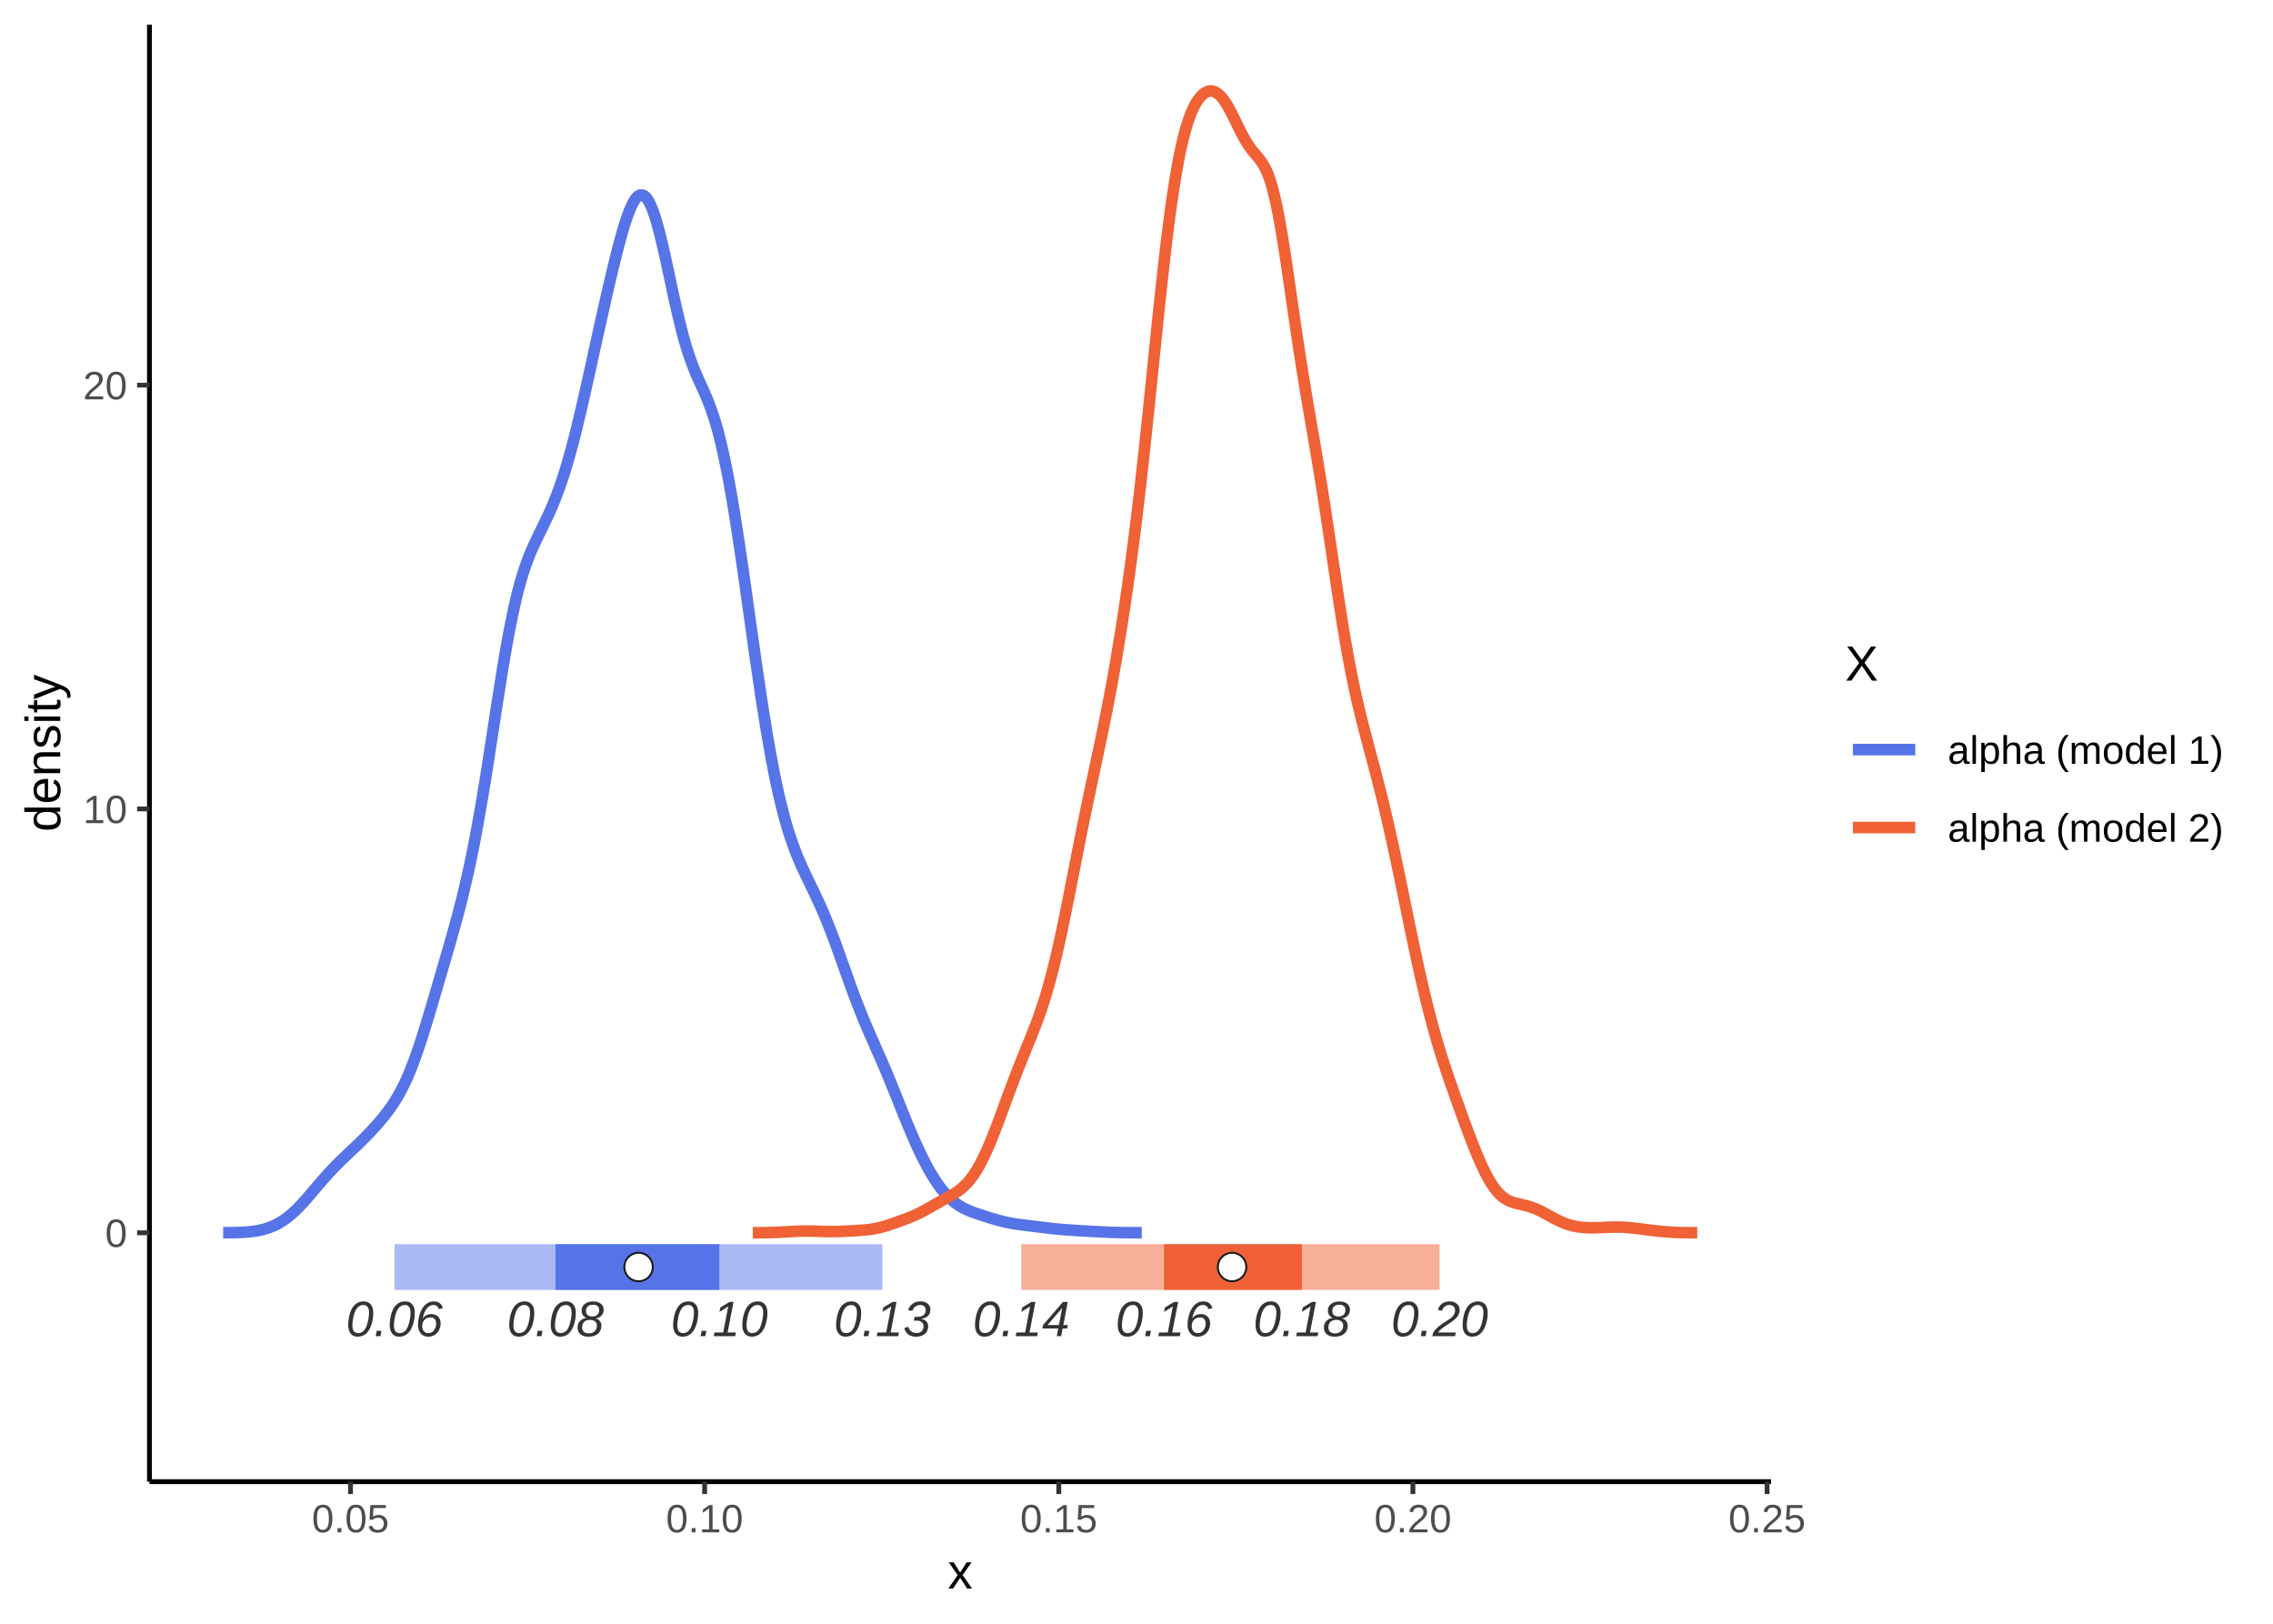
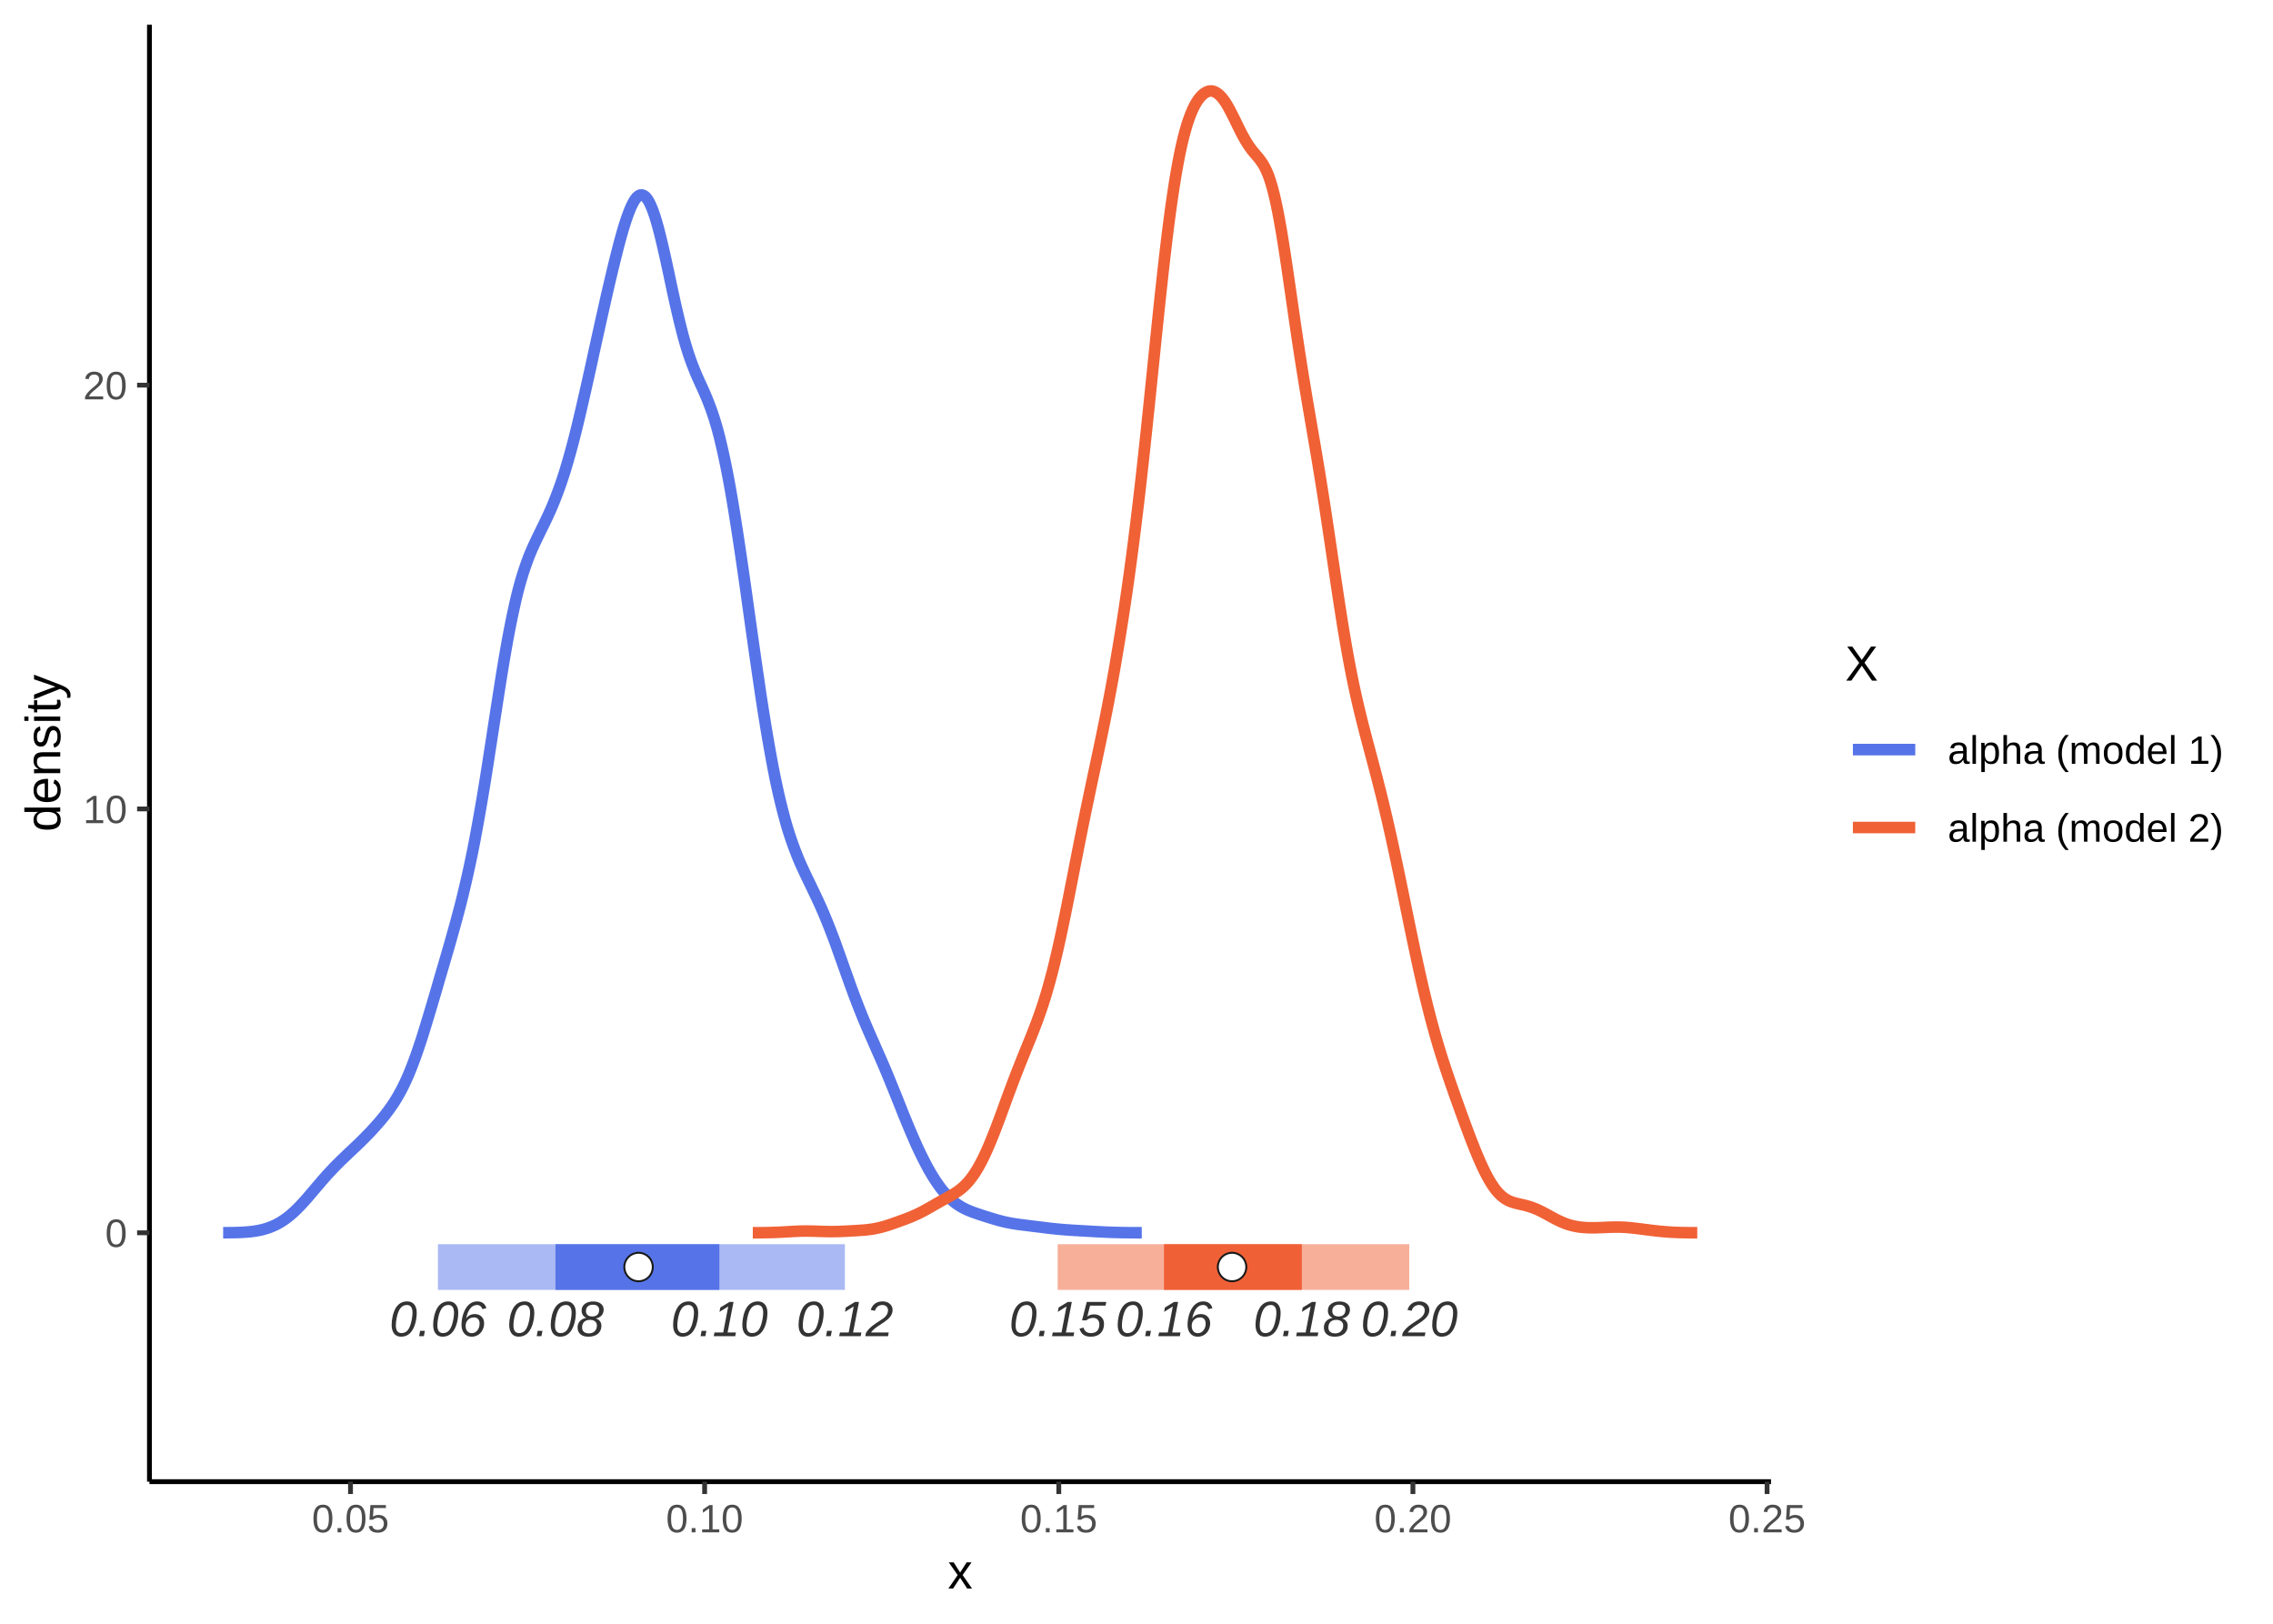
<svg xmlns="http://www.w3.org/2000/svg" class="svglite" width="504.00pt" height="360.00pt" viewBox="0 0 504.00 360.00">
  <defs>
    <style type="text/css">
    .svglite line, .svglite polyline, .svglite polygon, .svglite path, .svglite rect, .svglite circle {
      fill: none;
      stroke: #000000;
      stroke-linecap: round;
      stroke-linejoin: round;
      stroke-miterlimit: 10.00;
    }
    .svglite text {
      white-space: pre;
    }
  </style>
  </defs>
  <rect width="100%" height="100%" style="stroke: none; fill: #FFFFFF;" />
  <defs>
    <clipPath id="cpMC4wMHw1MDQuMDB8MC4wMHwzNjAuMDA=">
      <rect x="0.00" y="0.00" width="504.00" height="360.00" />
    </clipPath>
  </defs>
  <g clip-path="url(#cpMC4wMHw1MDQuMDB8MC4wMHwzNjAuMDA=)">
    <rect x="0" y="0.00" width="504.00" height="360.00" style="stroke-width: 1.07; stroke: #FFFFFF; fill: #FFFFFF;" />
  </g>
  <defs>
    <clipPath id="cpMzMuMTR8MzkyLjY5fDUuNDh8MzI4LjUw">
      <rect x="33.14" y="5.48" width="359.55" height="323.02" />
    </clipPath>
  </defs>
  <g clip-path="url(#cpMzMuMTR8MzkyLjY5fDUuNDh8MzI4LjUw)">
    <rect x="33.14" y="5.48" width="359.55" height="323.02" style="stroke-width: 1.07; stroke: none; fill: #FFFFFF;" />
    <polyline points="49.48,273.31 49.88,273.31 50.28,273.30 50.68,273.30 51.08,273.29 51.47,273.29 51.87,273.28 52.27,273.27 52.67,273.26 53.07,273.25 53.47,273.23 53.87,273.21 54.26,273.18 54.66,273.16 55.06,273.12 55.46,273.09 55.86,273.04 56.26,272.99 56.66,272.93 57.05,272.86 57.45,272.79 57.85,272.70 58.25,272.61 58.65,272.50 59.05,272.38 59.45,272.25 59.84,272.11 60.24,271.95 60.64,271.78 61.04,271.60 61.44,271.39 61.84,271.18 62.24,270.94 62.64,270.69 63.03,270.43 63.43,270.14 63.83,269.84 64.23,269.52 64.63,269.18 65.03,268.83 65.43,268.46 65.82,268.08 66.22,267.68 66.62,267.27 67.02,266.84 67.42,266.40 67.82,265.96 68.22,265.50 68.61,265.04 69.01,264.57 69.41,264.10 69.81,263.63 70.21,263.16 70.61,262.69 71.01,262.23 71.40,261.76 71.80,261.31 72.20,260.86 72.60,260.41 73.00,259.98 73.40,259.55 73.80,259.13 74.19,258.71 74.59,258.31 74.99,257.91 75.39,257.51 75.79,257.12 76.19,256.74 76.59,256.36 76.98,255.98 77.38,255.60 77.78,255.23 78.18,254.85 78.58,254.47 78.98,254.10 79.38,253.71 79.78,253.33 80.17,252.94 80.57,252.54 80.97,252.14 81.37,251.73 81.77,251.32 82.17,250.90 82.57,250.47 82.96,250.04 83.36,249.60 83.76,249.15 84.16,248.69 84.56,248.22 84.96,247.73 85.36,247.24 85.75,246.72 86.15,246.19 86.55,245.64 86.95,245.07 87.35,244.47 87.75,243.83 88.15,243.17 88.54,242.48 88.94,241.74 89.34,240.97 89.74,240.15 90.14,239.29 90.54,238.38 90.94,237.42 91.33,236.43 91.73,235.38 92.13,234.29 92.53,233.16 92.93,231.98 93.33,230.78 93.73,229.54 94.12,228.27 94.52,226.97 94.92,225.66 95.32,224.33 95.72,222.99 96.12,221.63 96.52,220.28 96.92,218.92 97.31,217.55 97.71,216.19 98.11,214.83 98.51,213.46 98.91,212.09 99.31,210.72 99.71,209.34 100.10,207.94 100.50,206.52 100.90,205.09 101.30,203.62 101.70,202.13 102.10,200.60 102.50,199.01 102.89,197.38 103.29,195.68 103.69,193.93 104.09,192.12 104.49,190.23 104.89,188.27 105.29,186.23 105.68,184.11 106.08,181.92 106.48,179.66 106.88,177.33 107.28,174.93 107.68,172.47 108.08,169.96 108.47,167.41 108.87,164.83 109.27,162.23 109.67,159.62 110.07,157.03 110.47,154.46 110.87,151.92 111.26,149.44 111.66,147.02 112.06,144.67 112.46,142.40 112.86,140.24 113.26,138.19 113.66,136.24 114.06,134.41 114.45,132.68 114.85,131.06 115.25,129.56 115.65,128.17 116.05,126.88 116.45,125.68 116.85,124.55 117.24,123.50 117.64,122.52 118.04,121.59 118.44,120.71 118.84,119.86 119.24,119.03 119.64,118.21 120.03,117.40 120.43,116.59 120.83,115.77 121.23,114.93 121.63,114.07 122.03,113.19 122.43,112.27 122.82,111.32 123.22,110.32 123.62,109.28 124.02,108.19 124.42,107.05 124.82,105.86 125.22,104.62 125.61,103.32 126.01,101.96 126.41,100.54 126.81,99.08 127.21,97.56 127.61,96.00 128.01,94.39 128.40,92.74 128.80,91.05 129.20,89.32 129.60,87.57 130.00,85.80 130.40,84.02 130.80,82.22 131.20,80.41 131.59,78.59 131.99,76.78 132.39,74.97 132.79,73.16 133.19,71.36 133.59,69.58 133.99,67.80 134.38,66.04 134.78,64.30 135.18,62.58 135.58,60.88 135.98,59.21 136.38,57.58 136.78,55.99 137.17,54.44 137.57,52.96 137.97,51.53 138.37,50.18 138.77,48.93 139.17,47.77 139.57,46.72 139.96,45.79 140.36,44.98 140.76,44.30 141.16,43.78 141.56,43.43 141.96,43.24 142.36,43.22 142.75,43.35 143.15,43.66 143.55,44.14 143.95,44.81 144.35,45.65 144.75,46.65 145.15,47.79 145.55,49.07 145.94,50.47 146.34,52.00 146.74,53.64 147.14,55.36 147.54,57.13 147.94,58.96 148.34,60.81 148.73,62.67 149.13,64.53 149.53,66.36 149.93,68.14 150.33,69.87 150.73,71.54 151.13,73.14 151.52,74.64 151.92,76.05 152.32,77.38 152.72,78.62 153.12,79.78 153.52,80.87 153.92,81.88 154.31,82.84 154.71,83.76 155.11,84.65 155.51,85.52 155.91,86.40 156.31,87.30 156.71,88.23 157.10,89.21 157.50,90.26 157.90,91.37 158.30,92.57 158.70,93.86 159.10,95.25 159.50,96.76 159.89,98.38 160.29,100.11 160.69,101.95 161.09,103.90 161.49,105.96 161.89,108.14 162.29,110.43 162.69,112.81 163.08,115.27 163.48,117.82 163.88,120.44 164.28,123.12 164.68,125.87 165.08,128.65 165.48,131.47 165.87,134.30 166.27,137.15 166.67,139.99 167.07,142.82 167.47,145.63 167.87,148.40 168.27,151.12 168.66,153.80 169.06,156.41 169.46,158.95 169.86,161.41 170.26,163.78 170.66,166.06 171.06,168.26 171.45,170.36 171.85,172.37 172.25,174.27 172.65,176.07 173.05,177.77 173.45,179.38 173.85,180.91 174.24,182.35 174.64,183.71 175.04,184.98 175.44,186.17 175.84,187.31 176.24,188.38 176.64,189.41 177.03,190.39 177.43,191.32 177.83,192.21 178.23,193.08 178.63,193.93 179.03,194.77 179.43,195.59 179.83,196.42 180.22,197.24 180.62,198.07 181.02,198.92 181.42,199.77 181.82,200.65 182.22,201.54 182.62,202.46 183.01,203.41 183.41,204.38 183.81,205.38 184.21,206.40 184.61,207.44 185.01,208.50 185.41,209.59 185.80,210.69 186.20,211.80 186.60,212.92 187.00,214.05 187.40,215.17 187.80,216.29 188.20,217.41 188.59,218.51 188.99,219.60 189.39,220.68 189.79,221.73 190.19,222.77 190.59,223.78 190.99,224.78 191.38,225.75 191.78,226.71 192.18,227.65 192.58,228.58 192.98,229.49 193.38,230.40 193.78,231.30 194.17,232.21 194.57,233.11 194.97,234.02 195.37,234.93 195.77,235.86 196.17,236.79 196.57,237.74 196.97,238.70 197.36,239.66 197.76,240.64 198.16,241.62 198.56,242.62 198.96,243.61 199.36,244.61 199.76,245.60 200.15,246.60 200.55,247.59 200.95,248.56 201.35,249.53 201.75,250.48 202.15,251.42 202.55,252.34 202.94,253.25 203.34,254.13 203.74,254.99 204.14,255.83 204.54,256.64 204.94,257.43 205.34,258.19 205.73,258.93 206.13,259.64 206.53,260.32 206.93,260.98 207.33,261.60 207.73,262.20 208.13,262.77 208.52,263.31 208.92,263.82 209.32,264.30 209.72,264.75 210.12,265.18 210.52,265.58 210.92,265.95 211.32,266.29 211.71,266.61 212.11,266.91 212.51,267.18 212.91,267.43 213.31,267.67 213.71,267.88 214.11,268.08 214.50,268.26 214.90,268.43 215.30,268.59 215.70,268.75 216.10,268.89 216.50,269.03 216.90,269.17 217.29,269.30 217.69,269.43 218.09,269.56 218.49,269.69 218.89,269.81 219.29,269.94 219.69,270.06 220.08,270.18 220.48,270.30 220.88,270.42 221.28,270.53 221.68,270.64 222.08,270.74 222.48,270.84 222.87,270.93 223.27,271.02 223.67,271.10 224.07,271.18 224.47,271.25 224.87,271.31 225.27,271.38 225.66,271.43 226.06,271.49 226.46,271.54 226.86,271.59 227.26,271.64 227.66,271.69 228.06,271.74 228.46,271.79 228.85,271.84 229.25,271.89 229.65,271.94 230.05,271.98 230.45,272.03 230.85,272.08 231.25,272.13 231.64,272.18 232.04,272.23 232.44,272.28 232.84,272.33 233.24,272.37 233.64,272.41 234.04,272.46 234.43,272.50 234.83,272.53 235.23,272.57 235.63,272.60 236.03,272.64 236.43,272.67 236.83,272.69 237.22,272.72 237.62,272.75 238.02,272.77 238.42,272.80 238.82,272.82 239.22,272.84 239.62,272.87 240.01,272.89 240.41,272.91 240.81,272.94 241.21,272.96 241.61,272.98 242.01,273.00 242.41,273.03 242.80,273.05 243.20,273.07 243.60,273.09 244.00,273.11 244.40,273.13 244.80,273.15 245.20,273.17 245.60,273.19 245.99,273.20 246.39,273.22 246.79,273.23 247.19,273.24 247.59,273.25 247.99,273.26 248.39,273.27 248.78,273.28 249.18,273.28 249.58,273.29 249.98,273.29 250.38,273.30 250.78,273.30 251.18,273.30 251.57,273.31 251.97,273.31 252.37,273.31 252.77,273.31 253.17,273.31 " style="stroke-width: 2.56; stroke: #5674E8; stroke-linecap: butt;" />
    <polyline points="166.92,273.31 167.33,273.31 167.74,273.31 168.15,273.31 168.56,273.30 168.97,273.30 169.38,273.29 169.79,273.29 170.20,273.28 170.61,273.27 171.02,273.26 171.43,273.25 171.84,273.23 172.25,273.22 172.65,273.20 173.06,273.18 173.47,273.16 173.88,273.14 174.29,273.11 174.70,273.09 175.11,273.07 175.52,273.04 175.93,273.02 176.34,273.00 176.75,272.98 177.16,272.96 177.57,272.95 177.98,272.94 178.39,272.94 178.80,272.93 179.21,272.94 179.62,272.94 180.03,272.95 180.44,272.96 180.85,272.97 181.26,272.99 181.67,273.00 182.08,273.01 182.49,273.03 182.90,273.04 183.31,273.05 183.72,273.05 184.13,273.06 184.54,273.06 184.95,273.05 185.36,273.05 185.77,273.04 186.18,273.02 186.59,273.01 187.00,272.99 187.41,272.97 187.82,272.95 188.23,272.93 188.64,272.91 189.05,272.88 189.46,272.86 189.87,272.84 190.28,272.81 190.69,272.78 191.10,272.75 191.51,272.72 191.92,272.69 192.33,272.64 192.74,272.60 193.15,272.54 193.56,272.48 193.97,272.40 194.38,272.32 194.79,272.23 195.20,272.14 195.61,272.03 196.02,271.92 196.43,271.79 196.84,271.67 197.25,271.53 197.65,271.40 198.06,271.26 198.47,271.11 198.88,270.97 199.29,270.82 199.70,270.67 200.11,270.52 200.52,270.37 200.93,270.22 201.34,270.06 201.75,269.90 202.16,269.73 202.57,269.55 202.98,269.37 203.39,269.18 203.80,268.99 204.21,268.78 204.62,268.57 205.03,268.35 205.44,268.12 205.85,267.89 206.26,267.66 206.67,267.43 207.08,267.19 207.49,266.95 207.90,266.72 208.31,266.49 208.72,266.26 209.13,266.03 209.54,265.81 209.95,265.58 210.36,265.36 210.77,265.12 211.18,264.89 211.59,264.64 212.00,264.37 212.41,264.09 212.82,263.79 213.23,263.46 213.64,263.10 214.05,262.71 214.46,262.28 214.87,261.82 215.28,261.30 215.69,260.75 216.10,260.15 216.51,259.51 216.92,258.82 217.33,258.08 217.74,257.30 218.15,256.47 218.56,255.60 218.97,254.69 219.38,253.74 219.79,252.75 220.20,251.74 220.61,250.70 221.02,249.63 221.43,248.55 221.84,247.45 222.25,246.34 222.65,245.22 223.06,244.11 223.47,242.99 223.88,241.89 224.29,240.79 224.70,239.70 225.11,238.63 225.52,237.57 225.93,236.53 226.34,235.50 226.75,234.47 227.16,233.46 227.57,232.46 227.98,231.45 228.39,230.44 228.80,229.41 229.21,228.37 229.62,227.31 230.03,226.22 230.44,225.09 230.85,223.91 231.26,222.68 231.67,221.39 232.08,220.04 232.49,218.62 232.90,217.14 233.31,215.59 233.72,213.97 234.13,212.26 234.54,210.49 234.95,208.66 235.36,206.77 235.77,204.83 236.18,202.85 236.59,200.82 237.00,198.77 237.41,196.69 237.82,194.60 238.23,192.50 238.64,190.41 239.05,188.33 239.46,186.26 239.87,184.21 240.28,182.18 240.69,180.18 241.10,178.20 241.51,176.25 241.92,174.30 242.33,172.37 242.74,170.45 243.15,168.53 243.56,166.59 243.97,164.64 244.38,162.67 244.79,160.67 245.20,158.62 245.61,156.54 246.02,154.40 246.43,152.22 246.84,149.96 247.25,147.65 247.65,145.27 248.06,142.82 248.47,140.30 248.88,137.71 249.29,135.04 249.70,132.28 250.11,129.43 250.52,126.49 250.93,123.44 251.34,120.30 251.75,117.06 252.16,113.71 252.57,110.26 252.98,106.69 253.39,103.02 253.80,99.26 254.21,95.42 254.62,91.52 255.03,87.56 255.44,83.56 255.85,79.55 256.26,75.54 256.67,71.58 257.08,67.67 257.49,63.84 257.90,60.11 258.31,56.51 258.72,53.05 259.13,49.76 259.54,46.66 259.95,43.76 260.36,41.05 260.77,38.53 261.18,36.22 261.59,34.10 262.00,32.18 262.41,30.46 262.82,28.92 263.23,27.54 263.64,26.32 264.05,25.23 264.46,24.27 264.87,23.43 265.28,22.70 265.69,22.08 266.10,21.56 266.51,21.12 266.92,20.77 267.33,20.50 267.74,20.30 268.15,20.19 268.56,20.16 268.97,20.22 269.38,20.37 269.79,20.59 270.20,20.89 270.61,21.28 271.02,21.74 271.43,22.27 271.84,22.88 272.25,23.56 272.65,24.30 273.06,25.07 273.47,25.88 273.88,26.71 274.29,27.56 274.70,28.39 275.11,29.21 275.52,30.00 275.93,30.74 276.34,31.44 276.75,32.09 277.16,32.69 277.57,33.24 277.98,33.74 278.39,34.23 278.80,34.71 279.21,35.21 279.62,35.76 280.03,36.37 280.44,37.08 280.85,37.92 281.26,38.91 281.67,40.09 282.08,41.47 282.49,43.04 282.90,44.81 283.31,46.78 283.72,48.94 284.13,51.27 284.54,53.78 284.95,56.42 285.36,59.15 285.77,61.96 286.18,64.80 286.59,67.65 287.00,70.49 287.41,73.30 287.82,76.05 288.23,78.73 288.64,81.36 289.05,83.91 289.46,86.41 289.87,88.86 290.28,91.27 290.69,93.66 291.10,96.04 291.51,98.44 291.92,100.86 292.33,103.32 292.74,105.83 293.15,108.39 293.56,111.00 293.97,113.67 294.38,116.39 294.79,119.14 295.20,121.91 295.61,124.69 296.02,127.46 296.43,130.21 296.84,132.92 297.25,135.56 297.65,138.13 298.06,140.62 298.47,143.01 298.88,145.32 299.29,147.52 299.70,149.63 300.11,151.64 300.52,153.54 300.93,155.37 301.34,157.12 301.75,158.82 302.16,160.46 302.57,162.06 302.98,163.62 303.39,165.17 303.80,166.71 304.21,168.25 304.62,169.79 305.03,171.35 305.44,172.93 305.85,174.54 306.26,176.17 306.67,177.84 307.08,179.55 307.49,181.29 307.90,183.07 308.31,184.89 308.72,186.75 309.13,188.63 309.54,190.55 309.95,192.50 310.36,194.47 310.77,196.46 311.18,198.45 311.59,200.46 312.00,202.46 312.41,204.46 312.82,206.45 313.23,208.41 313.64,210.36 314.05,212.27 314.46,214.16 314.87,216.00 315.28,217.81 315.69,219.58 316.10,221.30 316.51,222.96 316.92,224.58 317.33,226.15 317.74,227.67 318.15,229.15 318.56,230.58 318.97,231.97 319.38,233.30 319.79,234.61 320.20,235.88 320.61,237.12 321.02,238.34 321.43,239.54 321.84,240.72 322.25,241.89 322.65,243.05 323.06,244.19 323.47,245.33 323.88,246.47 324.29,247.59 324.70,248.71 325.11,249.82 325.52,250.92 325.93,252.00 326.34,253.07 326.75,254.11 327.16,255.13 327.57,256.13 327.98,257.09 328.39,258.02 328.80,258.91 329.21,259.75 329.62,260.56 330.03,261.31 330.44,262.02 330.85,262.67 331.26,263.27 331.67,263.82 332.08,264.31 332.49,264.74 332.90,265.13 333.31,265.46 333.72,265.76 334.13,266.00 334.54,266.22 334.95,266.39 335.36,266.54 335.77,266.67 336.18,266.78 336.59,266.88 337.00,266.97 337.41,267.06 337.82,267.16 338.23,267.26 338.64,267.37 339.05,267.49 339.46,267.62 339.87,267.76 340.28,267.92 340.69,268.09 341.10,268.27 341.51,268.47 341.92,268.67 342.33,268.89 342.74,269.11 343.15,269.33 343.56,269.55 343.97,269.78 344.38,270.00 344.79,270.22 345.20,270.43 345.61,270.63 346.02,270.82 346.43,271.00 346.84,271.17 347.25,271.33 347.65,271.47 348.06,271.59 348.47,271.70 348.88,271.80 349.29,271.89 349.70,271.96 350.11,272.03 350.52,272.08 350.93,272.12 351.34,272.15 351.75,272.18 352.16,272.20 352.57,272.21 352.98,272.21 353.39,272.21 353.80,272.21 354.21,272.19 354.62,272.18 355.03,272.17 355.44,272.15 355.85,272.13 356.26,272.11 356.67,272.09 357.08,272.08 357.49,272.07 357.90,272.06 358.31,272.06 358.72,272.06 359.13,272.06 359.54,272.07 359.95,272.09 360.36,272.11 360.77,272.14 361.18,272.18 361.59,272.21 362.00,272.26 362.41,272.30 362.82,272.35 363.23,272.40 363.64,272.45 364.05,272.50 364.46,272.56 364.87,272.61 365.28,272.66 365.69,272.71 366.10,272.77 366.51,272.82 366.92,272.86 367.33,272.91 367.74,272.95 368.15,273.00 368.56,273.03 368.97,273.07 369.38,273.10 369.79,273.13 370.20,273.16 370.61,273.19 371.02,273.21 371.43,273.23 371.84,273.24 372.25,273.26 372.65,273.27 373.06,273.28 373.47,273.29 373.88,273.29 374.29,273.30 374.70,273.30 375.11,273.31 375.52,273.31 375.93,273.31 376.34,273.31 " style="stroke-width: 2.56; stroke: #F06136; stroke-linecap: butt;" />
    <rect x="123.17" y="275.85" width="36.34" height="10.13" style="stroke-width: 1.07; stroke: none; stroke-linecap: butt; stroke-linejoin: miter; fill: #5674E8;" />
    <text x="123.17" y="296.25" text-anchor="middle" style="font-size: 11.04px; font-style: italic;fill: #333333; font-family: &quot;Arial&quot;;" textLength="21.47px" lengthAdjust="spacingAndGlyphs">0.08</text>
    <text x="159.51" y="296.25" text-anchor="middle" style="font-size: 11.04px; font-style: italic;fill: #333333; font-family: &quot;Arial&quot;;" textLength="21.47px" lengthAdjust="spacingAndGlyphs">0.10</text>
-     <rect x="87.46" y="275.85" width="108.19" height="10.13" style="stroke-width: 1.07; stroke: none; stroke-linecap: butt; stroke-linejoin: miter; fill: #5674E8; fill-opacity: 0.50;" />
-     <text x="87.46" y="296.25" text-anchor="middle" style="font-size: 11.04px; font-style: italic;fill: #333333; font-family: &quot;Arial&quot;;" textLength="21.47px" lengthAdjust="spacingAndGlyphs">0.06</text>
-     <text x="195.65" y="296.25" text-anchor="middle" style="font-size: 11.04px; font-style: italic;fill: #333333; font-family: &quot;Arial&quot;;" textLength="21.47px" lengthAdjust="spacingAndGlyphs">0.13</text>
+     <rect x="97.10" y="275.85" width="90.24" height="10.13" style="stroke-width: 1.07; stroke: none; stroke-linecap: butt; stroke-linejoin: miter; fill: #5674E8; fill-opacity: 0.50;" />
+     <text x="97.10" y="296.25" text-anchor="middle" style="font-size: 11.04px; font-style: italic;fill: #333333; font-family: &quot;Arial&quot;;" textLength="21.47px" lengthAdjust="spacingAndGlyphs">0.06</text>
+     <text x="187.33" y="296.25" text-anchor="middle" style="font-size: 11.04px; font-style: italic;fill: #333333; font-family: &quot;Arial&quot;;" textLength="21.47px" lengthAdjust="spacingAndGlyphs">0.12</text>
    <rect x="258.09" y="275.85" width="30.57" height="10.13" style="stroke-width: 1.07; stroke: none; stroke-linecap: butt; stroke-linejoin: miter; fill: #F06136;" />
    <text x="258.09" y="296.25" text-anchor="middle" style="font-size: 11.04px; font-style: italic;fill: #333333; font-family: &quot;Arial&quot;;" textLength="21.47px" lengthAdjust="spacingAndGlyphs">0.16</text>
    <text x="288.65" y="296.25" text-anchor="middle" style="font-size: 11.04px; font-style: italic;fill: #333333; font-family: &quot;Arial&quot;;" textLength="21.47px" lengthAdjust="spacingAndGlyphs">0.18</text>
-     <rect x="226.45" y="275.85" width="92.76" height="10.13" style="stroke-width: 1.07; stroke: none; stroke-linecap: butt; stroke-linejoin: miter; fill: #F06136; fill-opacity: 0.50;" />
-     <text x="226.45" y="296.25" text-anchor="middle" style="font-size: 11.04px; font-style: italic;fill: #333333; font-family: &quot;Arial&quot;;" textLength="21.47px" lengthAdjust="spacingAndGlyphs">0.14</text>
-     <text x="319.21" y="296.25" text-anchor="middle" style="font-size: 11.04px; font-style: italic;fill: #333333; font-family: &quot;Arial&quot;;" textLength="21.47px" lengthAdjust="spacingAndGlyphs">0.20</text>
+     <rect x="234.52" y="275.85" width="77.96" height="10.13" style="stroke-width: 1.07; stroke: none; stroke-linecap: butt; stroke-linejoin: miter; fill: #F06136; fill-opacity: 0.50;" />
+     <text x="234.52" y="296.25" text-anchor="middle" style="font-size: 11.04px; font-style: italic;fill: #333333; font-family: &quot;Arial&quot;;" textLength="21.47px" lengthAdjust="spacingAndGlyphs">0.15</text>
+     <text x="312.48" y="296.25" text-anchor="middle" style="font-size: 11.04px; font-style: italic;fill: #333333; font-family: &quot;Arial&quot;;" textLength="21.47px" lengthAdjust="spacingAndGlyphs">0.20</text>
    <circle cx="141.59" cy="280.91" r="3.02" style="stroke-width: 0.71; stroke: #1A1A1A; fill: #1A1A1A;" />
    <circle cx="141.59" cy="280.91" r="2.59" style="stroke-width: 0.71; stroke: #FFFFFF; fill: #FFFFFF;" />
    <circle cx="273.19" cy="280.91" r="3.02" style="stroke-width: 0.71; stroke: #1A1A1A; fill: #1A1A1A;" />
    <circle cx="273.19" cy="280.91" r="2.59" style="stroke-width: 0.71; stroke: #FFFFFF; fill: #FFFFFF;" />
  </g>
  <g clip-path="url(#cpMC4wMHw1MDQuMDB8MC4wMHwzNjAuMDA=)">
    <polyline points="33.14,328.50 33.14,5.48 " style="stroke-width: 1.07; stroke-linecap: butt;" />
    <text x="28.21" y="276.47" text-anchor="end" style="font-size: 8.80px;fill: #4D4D4D; font-family: &quot;Arial&quot;;" textLength="4.90px" lengthAdjust="spacingAndGlyphs">0</text>
    <text x="28.21" y="182.50" text-anchor="end" style="font-size: 8.80px;fill: #4D4D4D; font-family: &quot;Arial&quot;;" textLength="9.79px" lengthAdjust="spacingAndGlyphs">10</text>
    <text x="28.21" y="88.54" text-anchor="end" style="font-size: 8.80px;fill: #4D4D4D; font-family: &quot;Arial&quot;;" textLength="9.79px" lengthAdjust="spacingAndGlyphs">20</text>
    <polyline points="30.40,273.32 33.14,273.32 " style="stroke-width: 1.07; stroke: #333333; stroke-linecap: butt;" />
    <polyline points="30.40,179.35 33.14,179.35 " style="stroke-width: 1.07; stroke: #333333; stroke-linecap: butt;" />
    <polyline points="30.40,85.39 33.14,85.39 " style="stroke-width: 1.07; stroke: #333333; stroke-linecap: butt;" />
    <polyline points="33.14,328.50 392.69,328.50 " style="stroke-width: 1.07; stroke-linecap: butt;" />
    <polyline points="77.72,331.24 77.72,328.50 " style="stroke-width: 1.07; stroke: #333333; stroke-linecap: butt;" />
    <polyline points="156.24,331.24 156.24,328.50 " style="stroke-width: 1.07; stroke: #333333; stroke-linecap: butt;" />
    <polyline points="234.77,331.24 234.77,328.50 " style="stroke-width: 1.07; stroke: #333333; stroke-linecap: butt;" />
    <polyline points="313.29,331.24 313.29,328.50 " style="stroke-width: 1.07; stroke: #333333; stroke-linecap: butt;" />
    <polyline points="391.82,331.24 391.82,328.50 " style="stroke-width: 1.07; stroke: #333333; stroke-linecap: butt;" />
    <text x="77.72" y="339.74" text-anchor="middle" style="font-size: 8.80px;fill: #4D4D4D; font-family: &quot;Arial&quot;;" textLength="17.14px" lengthAdjust="spacingAndGlyphs">0.05</text>
    <text x="156.24" y="339.74" text-anchor="middle" style="font-size: 8.80px;fill: #4D4D4D; font-family: &quot;Arial&quot;;" textLength="17.14px" lengthAdjust="spacingAndGlyphs">0.10</text>
    <text x="234.77" y="339.74" text-anchor="middle" style="font-size: 8.80px;fill: #4D4D4D; font-family: &quot;Arial&quot;;" textLength="17.14px" lengthAdjust="spacingAndGlyphs">0.15</text>
    <text x="313.29" y="339.74" text-anchor="middle" style="font-size: 8.80px;fill: #4D4D4D; font-family: &quot;Arial&quot;;" textLength="17.14px" lengthAdjust="spacingAndGlyphs">0.20</text>
    <text x="391.82" y="339.74" text-anchor="middle" style="font-size: 8.80px;fill: #4D4D4D; font-family: &quot;Arial&quot;;" textLength="17.14px" lengthAdjust="spacingAndGlyphs">0.25</text>
    <text x="212.91" y="352.20" text-anchor="middle" style="font-size: 11.00px; font-family: &quot;Arial&quot;;" textLength="5.50px" lengthAdjust="spacingAndGlyphs">x</text>
    <text transform="translate(13.36,166.99) rotate(-90)" text-anchor="middle" style="font-size: 11.00px; font-family: &quot;Arial&quot;;" textLength="34.86px" lengthAdjust="spacingAndGlyphs">density</text>
    <rect x="403.65" y="136.39" width="94.88" height="61.19" style="stroke-width: 1.07; stroke: none; fill: #FFFFFF;" />
    <text x="409.12" y="150.91" style="font-size: 11.00px; font-family: &quot;Arial&quot;;" textLength="7.34px" lengthAdjust="spacingAndGlyphs">X</text>
    <rect x="409.12" y="157.55" width="17.28" height="17.28" style="stroke-width: 1.07; stroke: none; fill: #FFFFFF;" />
    <line x1="410.85" y1="166.19" x2="424.68" y2="166.19" style="stroke-width: 2.56; stroke: #5674E8; stroke-linecap: butt;" />
    <rect x="409.12" y="174.83" width="17.28" height="17.28" style="stroke-width: 1.07; stroke: none; fill: #FFFFFF;" />
    <line x1="410.85" y1="183.47" x2="424.68" y2="183.47" style="stroke-width: 2.56; stroke: #F06136; stroke-linecap: butt;" />
    <text x="431.88" y="169.34" style="font-size: 8.80px; font-family: &quot;Arial&quot;;" textLength="61.16px" lengthAdjust="spacingAndGlyphs">alpha (model 1)</text>
    <text x="431.88" y="186.62" style="font-size: 8.80px; font-family: &quot;Arial&quot;;" textLength="61.16px" lengthAdjust="spacingAndGlyphs">alpha (model 2)</text>
  </g>
</svg>
